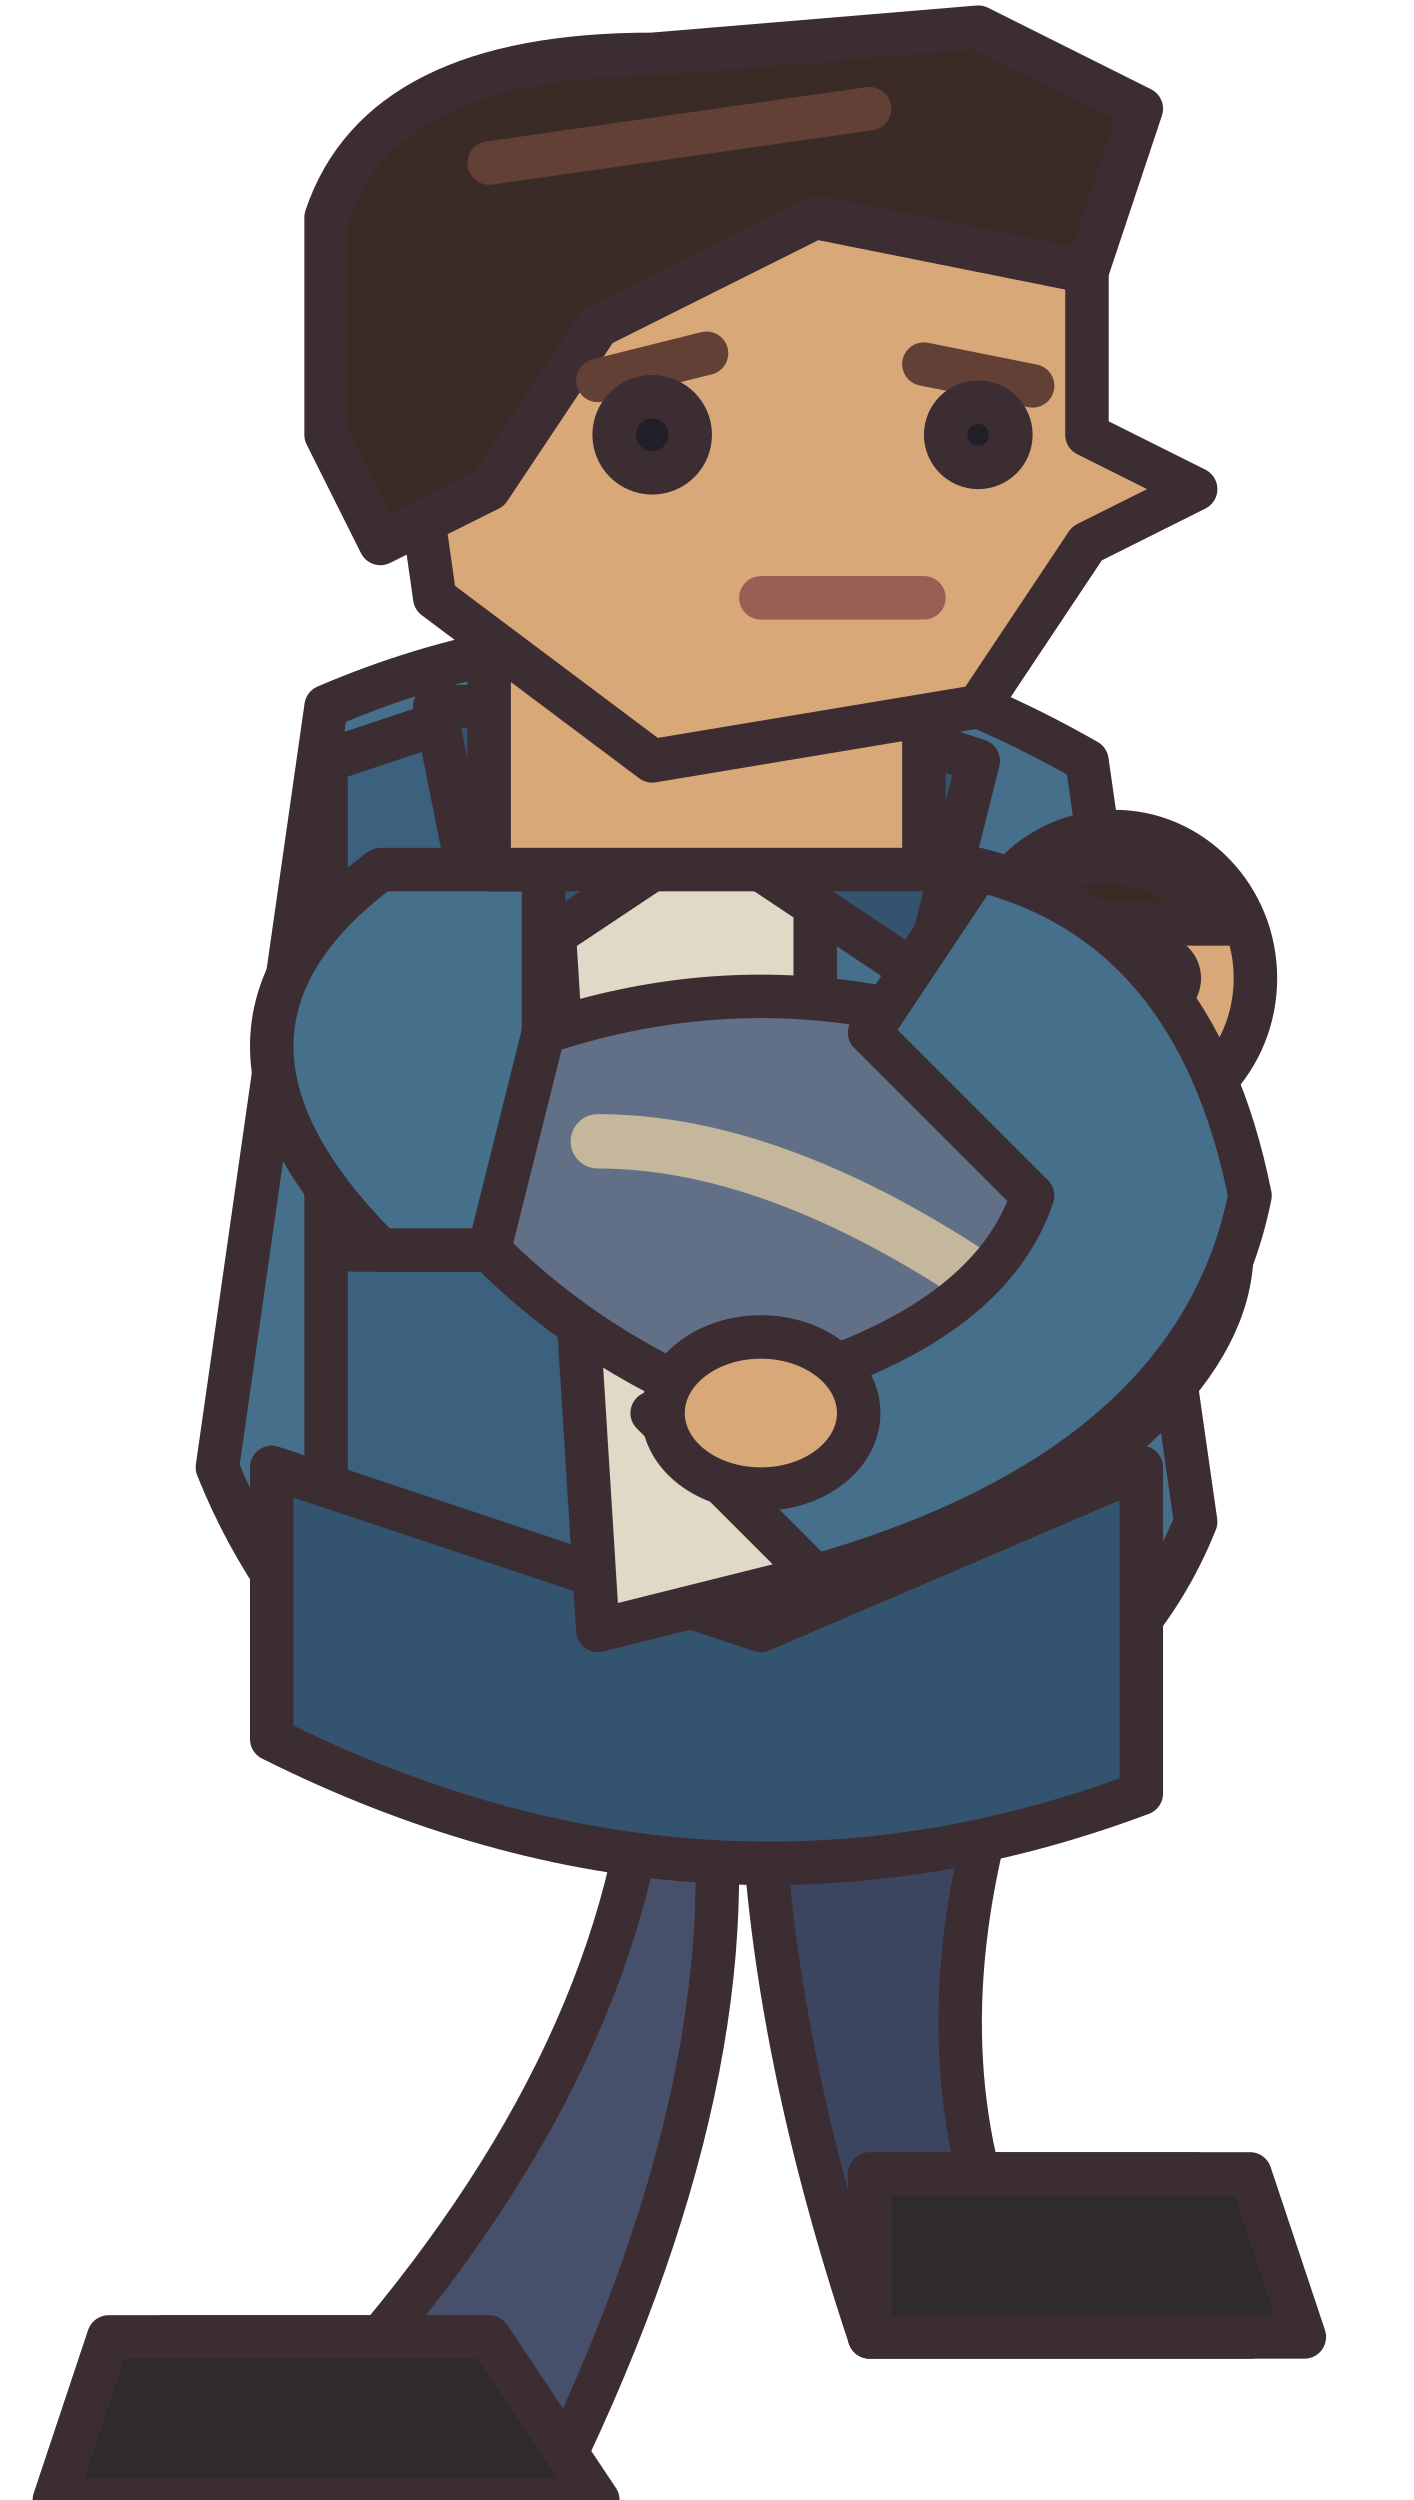
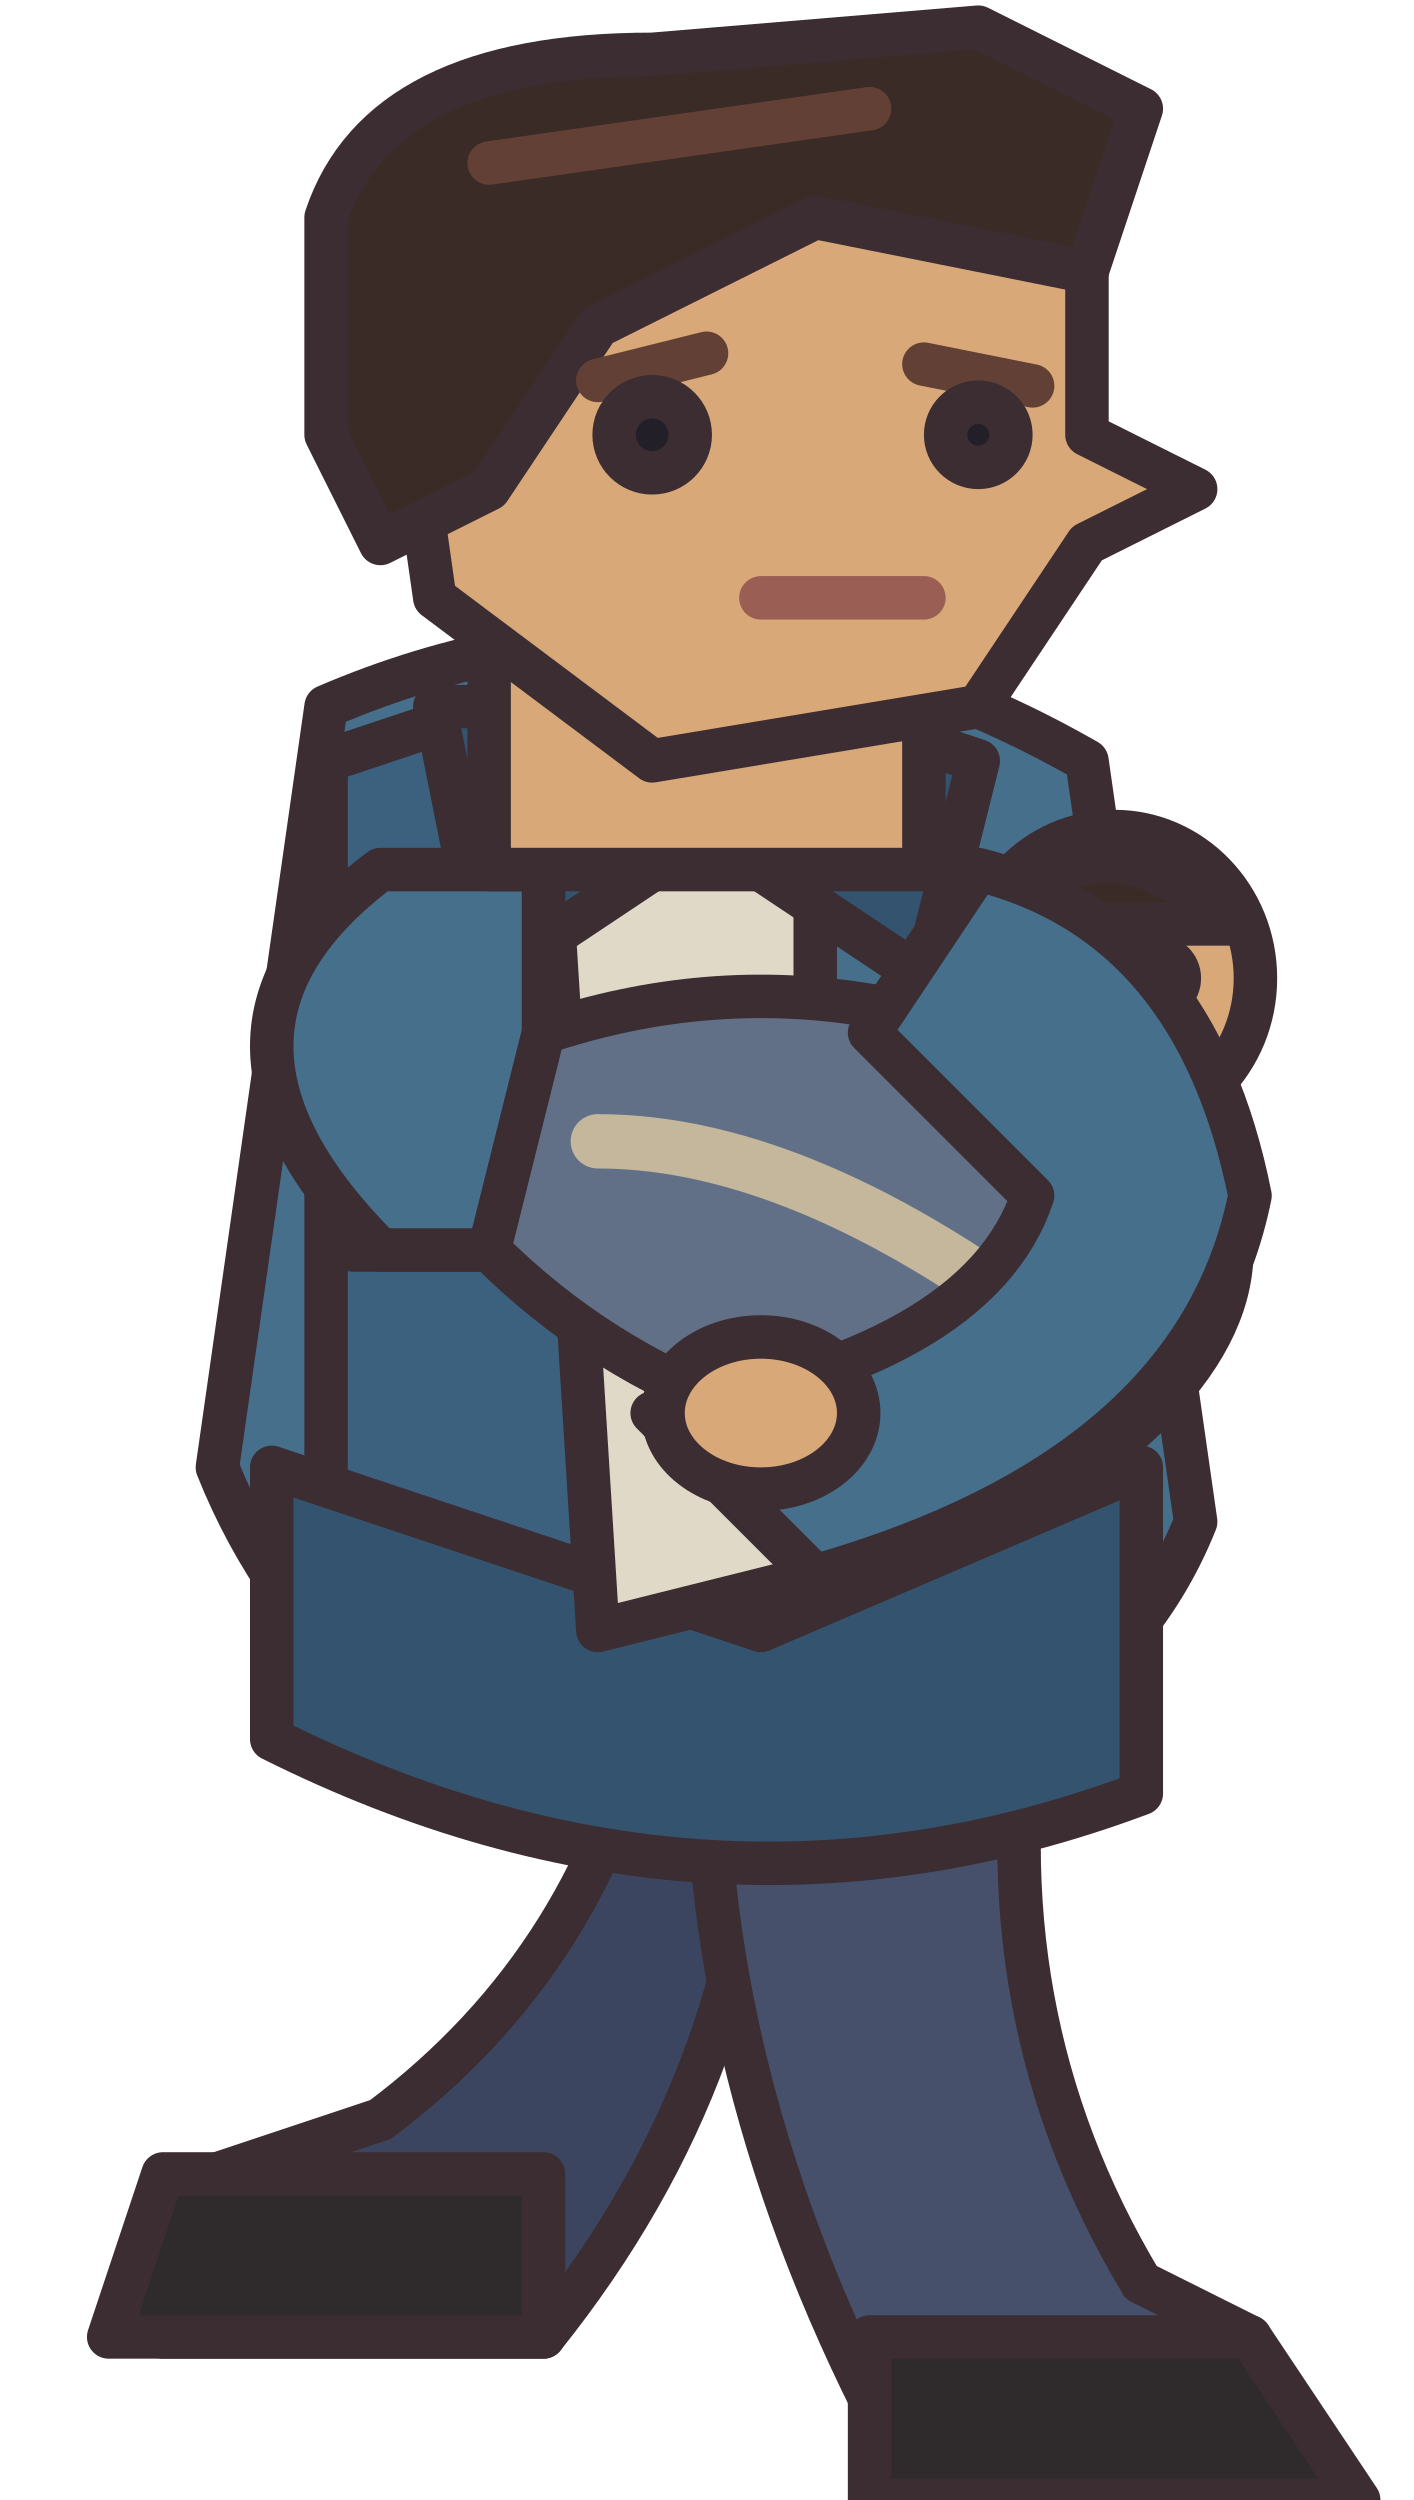
<svg xmlns="http://www.w3.org/2000/svg" width="26" height="46" viewBox="0 0 26 46" shape-rendering="geometricPrecision" stroke="#3b2d32" stroke-width="0.8" stroke-linejoin="round" stroke-linecap="round">
-   <path d="M14 31 L19 31 Q17 36 18 40 L22 40 L23 43 L16 43 Q14 37 14 32Z" fill="#3c4560" />
-   <path d="M7 31 L12 31 Q12 37 7 43 L3 43 L2 46 L10 46 Q14 38 13 32Z" fill="#46506b" />
-   <path d="M16 40 L23 40 L24 43 L16 43Z M2 43 L9 43 L11 46 L1 46Z" fill="#2f2a2c" />
+   <path d="M7 31 L12 31 Q11 36 7 39 L4 40 L3 43 L10 43 Q14 38 14 32Z" fill="#3c4560" />
+   <path d="M14 31 L19 31 Q18 37 21 42 L23 43 L24 46 L17 46 Q13 39 13 32Z" fill="#46506b" />
+   <path d="M3 40 L10 40 L10 43 L2 43Z M16 43 L23 43 L25 46 L16 46Z" fill="#2f2a2c" />
  <path d="M6 13 Q13 10 20 14 L22 28 Q20 33 12 34 Q6 32 4 27Z" fill="#466f8c" />
  <path d="M6 14 L12 12 L13 33 L6 31Z" fill="#3c617e" />
  <path d="M5 27 L14 30 L21 27 L21 33 Q13 36 5 32Z" fill="#34536e" />
  <path d="M10 14 L15 14 L15 29 L11 30Z" fill="#e0d9c8" />
  <path d="M8 13 L11 13 L12 16 L9 18Z M15 13 L18 14 L17 18 L14 16Z" fill="#34536e" />
  <path d="M6.5 20 L10 20 L10 23 L6.5 23Z M16 20 L19 20 L19 23 L16 23Z" fill="#3c617e" />
  <path d="M7 16 Q3 19 7 23 L19 23 L20 20 L10 20 L10 16Z" fill="#466f8c" />
  <ellipse cx="20" cy="21" rx="1.8" ry="1.4" fill="#d9a878" />
  <path d="M10 19 Q16 17 22 21 Q24 24 20 27 Q13 27 9 23Z" fill="#617087" />
  <path d="M11 21 Q15 21 20 25" fill="none" stroke="#c4b79c" stroke-width="1" />
  <ellipse cx="20.5" cy="18" rx="2.6" ry="2.7" fill="#d9a878" />
  <path d="M18.3 17 Q20.2 14.7 22.7 17Z" fill="#3a2b26" />
  <circle cx="21.3" cy="18" r="0.4" fill="#221f28" />
  <path d="M18 16 Q22 17 23 22 Q22 27 15 29 L12 26 Q18 25 19 22 L16 19Z" fill="#466f8c" />
  <ellipse cx="14" cy="26" rx="1.8" ry="1.4" fill="#d9a878" />
  <g id="male-head">
    <path d="M9 11 L9 16 L17 16 L17 11" fill="#d9a878" />
    <path d="M7 4 Q11 1 17 3 L20 5 L20 8 L22 9 L20 10 L18 13 L12 14 L8 11Z" fill="#d9a878" />
    <path d="M6 8 L6 4 Q7 1 12 1 L18 0.5 L21 2 L20 5 L15 4 L11 6 L9 9 L7 10Z" fill="#3a2b26" />
    <path d="M9 3 L16 2 M11 7 L13 6.5 M17 6.7 L19 7.1" fill="none" stroke="#634035" />
    <circle cx="12" cy="8" r="0.7" fill="#221f28" />
    <circle cx="18" cy="8" r="0.6" fill="#221f28" />
    <path d="M14 11 L17 11" fill="none" stroke="#9b5e54" />
  </g>
</svg>
